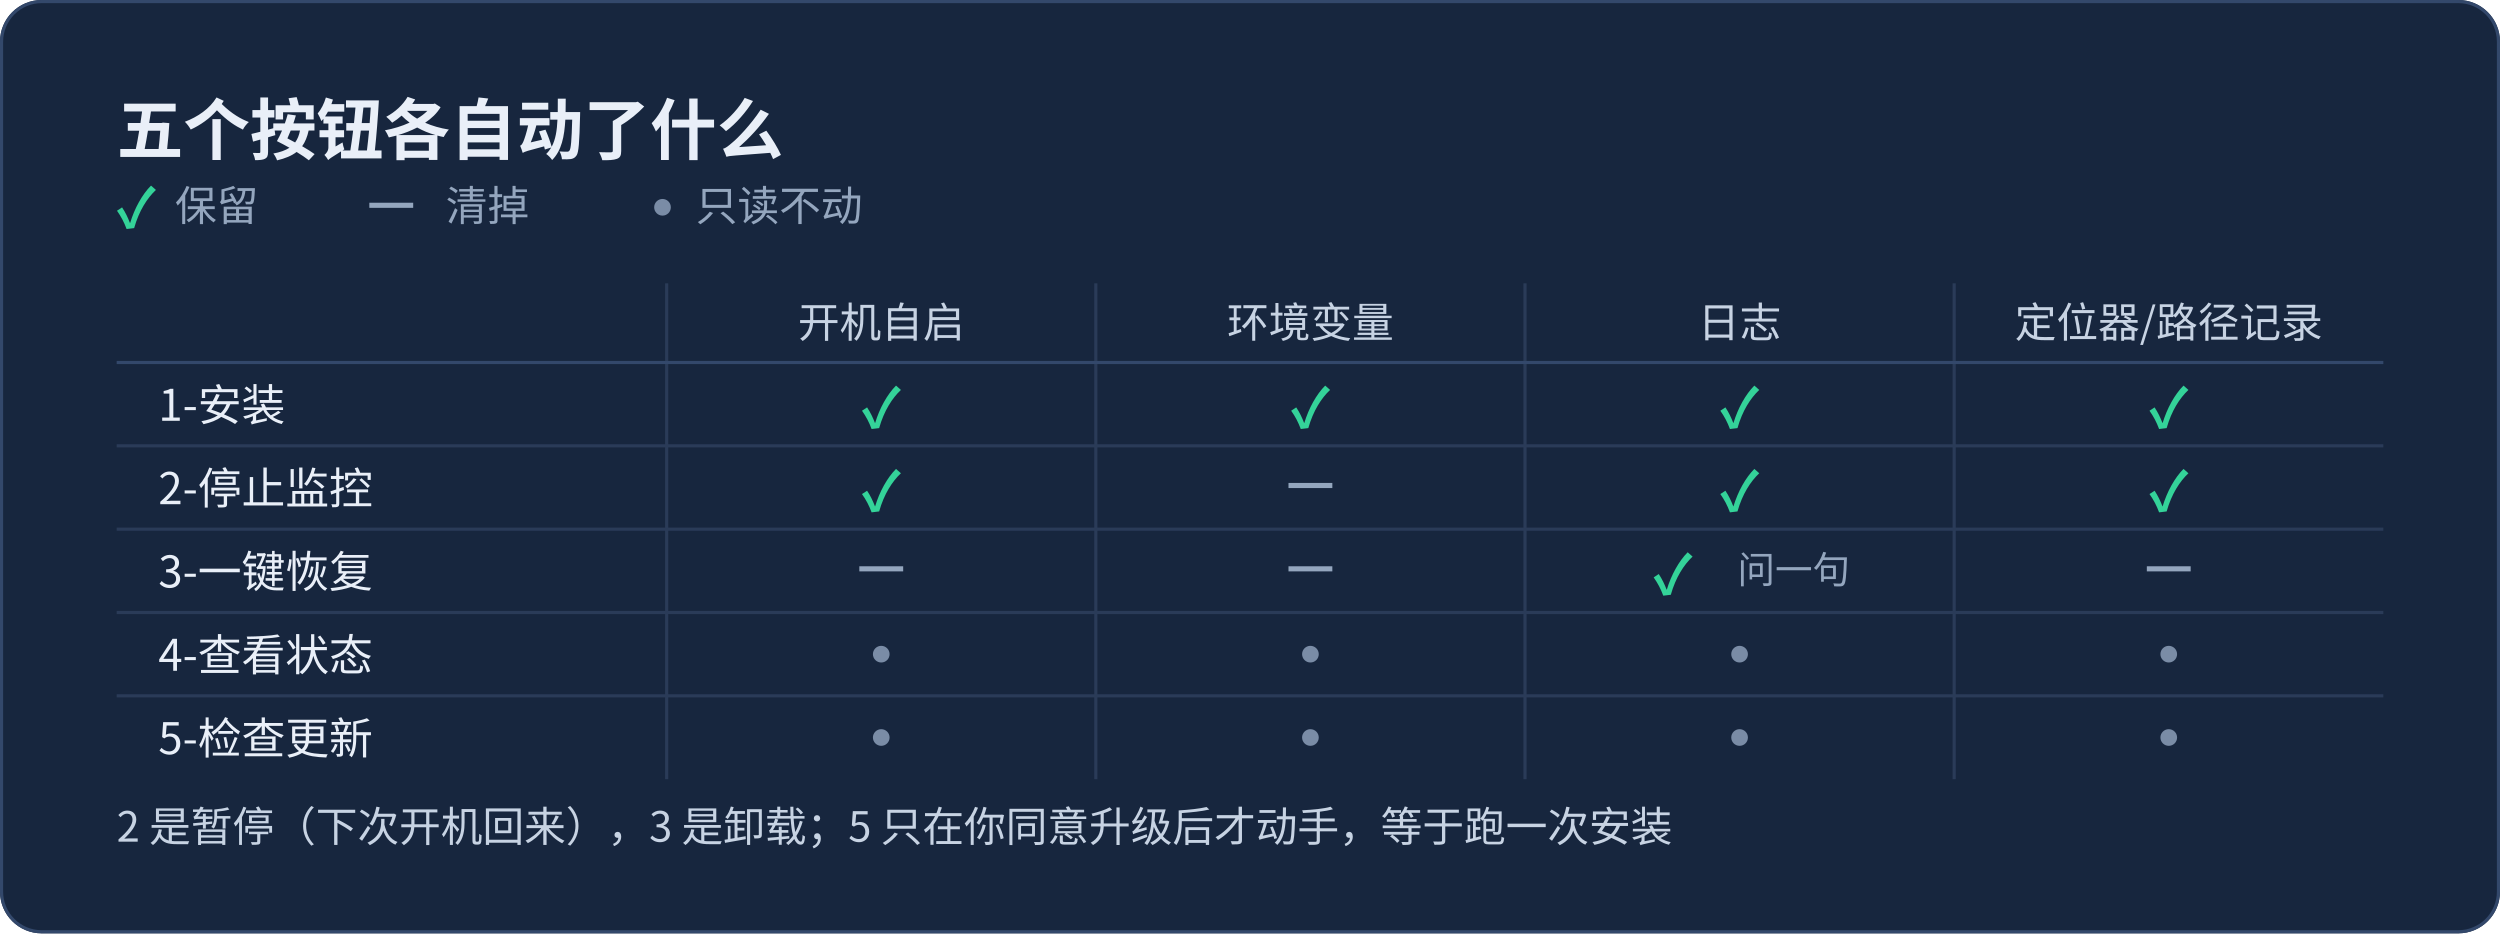
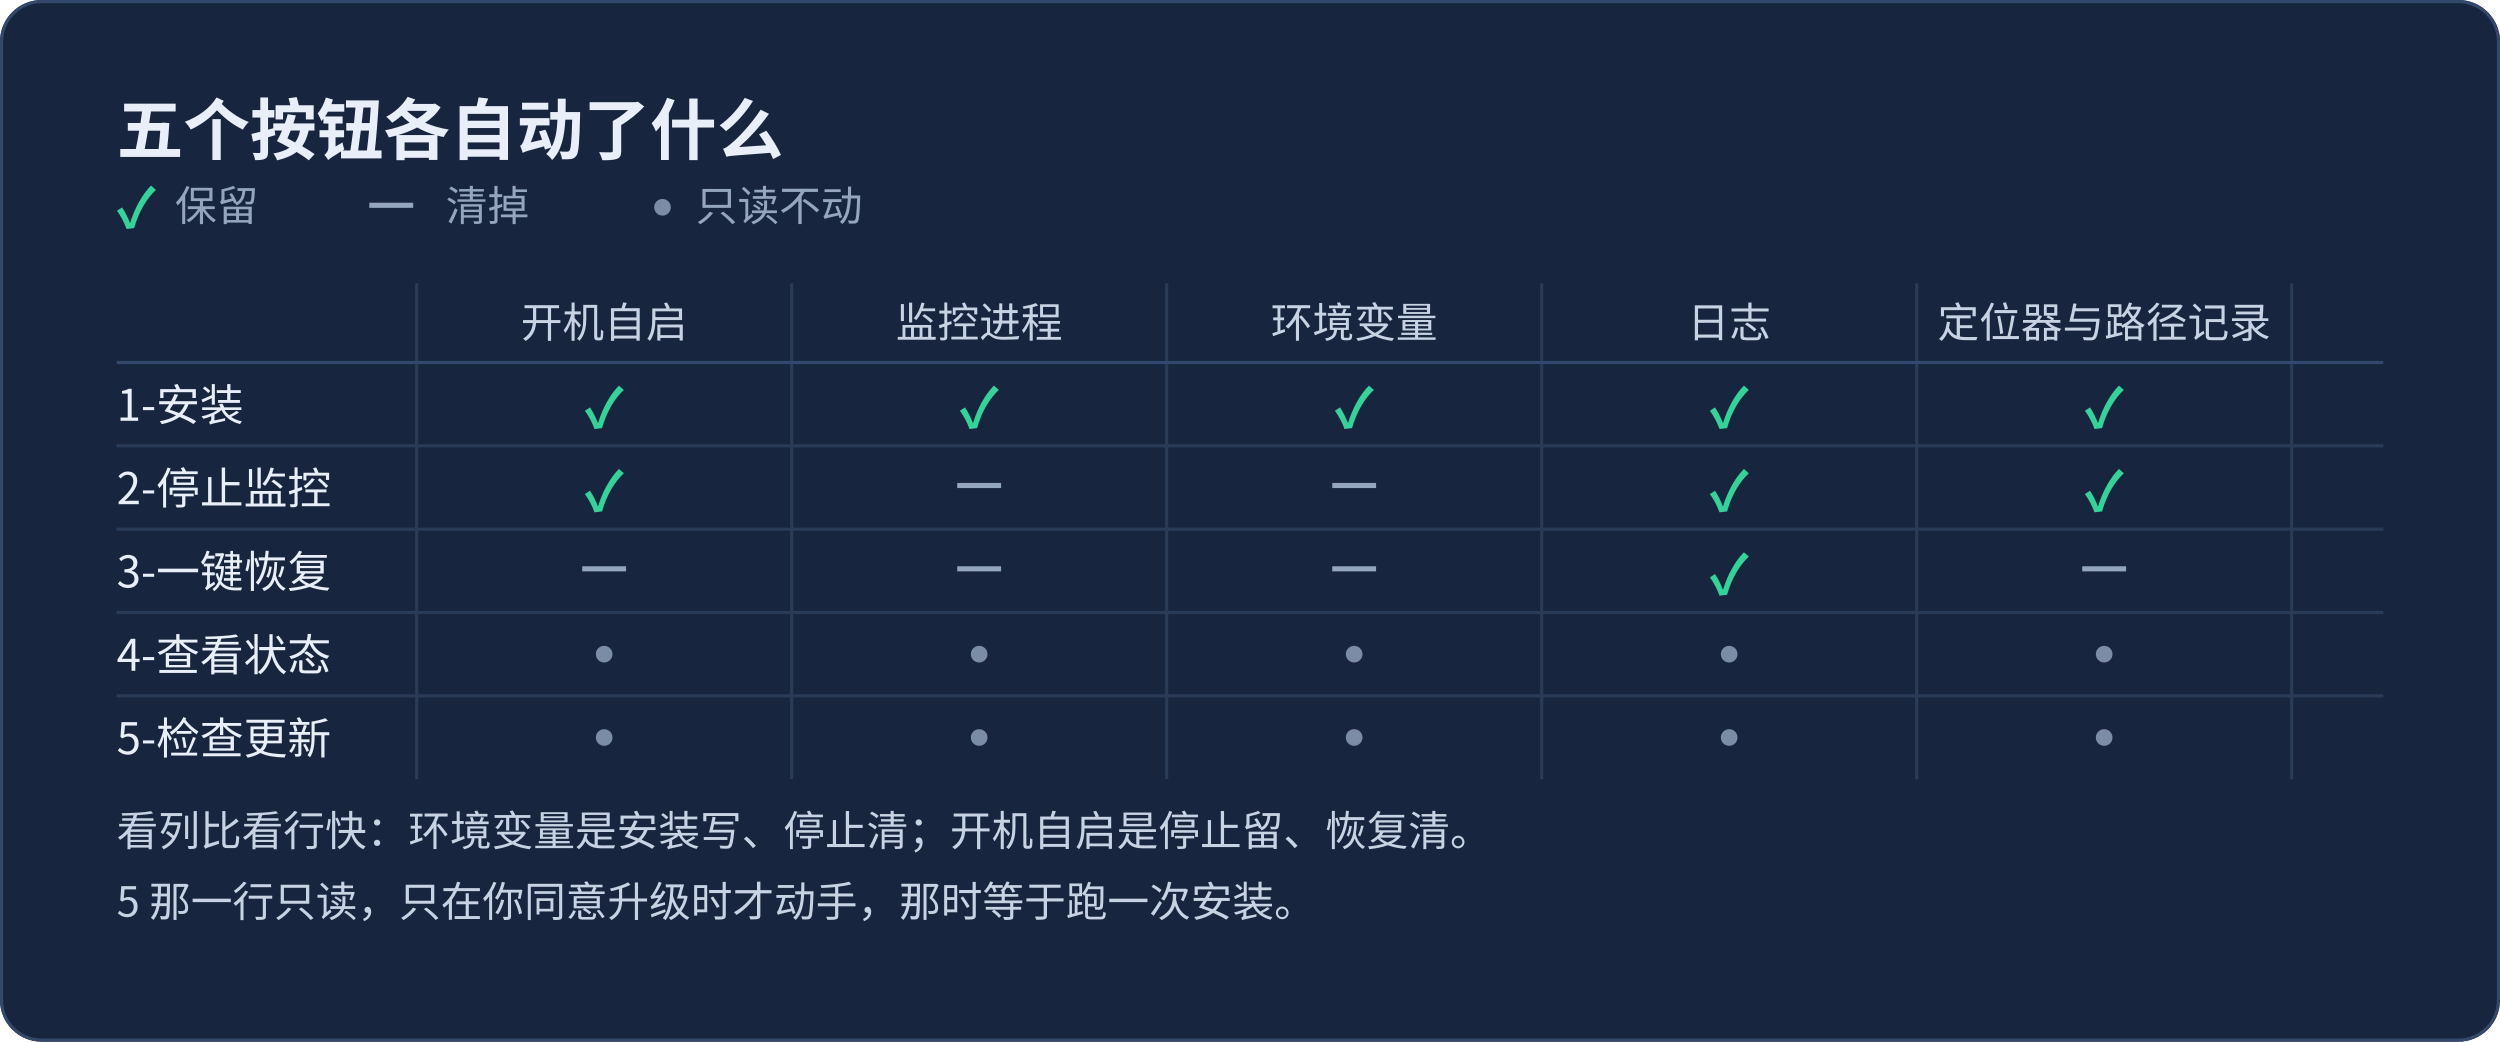
- <svg xmlns="http://www.w3.org/2000/svg" width="1200" height="448" viewBox="0 0 1200 448" role="img" aria-labelledby="buttonsTitle buttonsDesc" font-family="-apple-system, BlinkMacSystemFont, 'Segoe UI', 'PingFang SC', 'Microsoft YaHei', 'Noto Sans CJK SC', sans-serif">
-   <rect width="1200" height="448" rx="20" fill="#17263E" />
-   <rect x="0.75" y="0.75" width="1198.5" height="446.5" rx="19.25" fill="none" stroke="#33486B" stroke-width="1.5" />
+ <svg xmlns="http://www.w3.org/2000/svg" width="1200" height="500" viewBox="0 0 1200 500" role="img" aria-labelledby="buttonsTitle buttonsDesc" font-family="-apple-system, BlinkMacSystemFont, 'Segoe UI', 'PingFang SC', 'Microsoft YaHei', 'Noto Sans CJK SC', sans-serif">
+   <rect width="1200" height="500" rx="20" fill="#17263E" />
+   <rect x="0.75" y="0.75" width="1198.5" height="498.5" rx="19.25" fill="none" stroke="#33486B" stroke-width="1.5" />
  <g id="heading">
    <text x="56" y="74" font-size="32" font-weight="700" fill="#E9EFF8">五个按钮各自动了什么</text>
    <text x="56" y="98" dominant-baseline="central" font-size="26" font-weight="700" fill="#34D399">✓</text>
    <text x="84" y="106" font-size="20" fill="#94A6BE">保留</text>
    <text x="176" y="106" font-size="26" font-weight="700" fill="#94A6BE">—</text>
    <text x="214" y="106" font-size="20" fill="#94A6BE">清掉</text>
    <circle cx="318" cy="99.5" r="4" fill="#7A8CA6" />
    <text x="334" y="106" font-size="20" fill="#94A6BE">只读不动</text>
  </g>
  <g id="grid" fill="none" stroke-width="1.5">
-     <path d="M320 136V374M526 136V374M732 136V374M938 136V374M56 214H1144M56 254H1144M56 294H1144M56 334H1144" stroke="#2A3B58" />
+     <path d="M200 136V374M380 136V374M560 136V374M740 136V374M920 136V374M1100 136V374M56 214H1144M56 254H1144M56 294H1144M56 334H1144" stroke="#2A3B58" />
    <path d="M56 174H1144" stroke="#33486B" />
  </g>
  <g id="column-labels" font-size="20" fill="#C7D3E3" text-anchor="middle">
-     <text x="423" y="162">开机自启</text>
-     <text x="629" y="162">环境变量</text>
-     <text x="835" y="162">日志</text>
-     <text x="1041" y="162">定位器/路径记录</text>
+     <text x="290" y="162">开机自启</text>
+     <text x="470" y="162">监控进程</text>
+     <text x="650" y="162">环境变量</text>
+     <text x="830" y="162">日志</text>
+     <text x="1010" y="162">定位器与路径记录</text>
  </g>
  <g id="row-labels" font-size="21" fill="#E9EFF8">
-     <text x="76" y="202">1-安装</text>
-     <text x="76" y="242">2-停止监控</text>
-     <text x="76" y="282">3-一键恢复</text>
-     <text x="76" y="322">4-查看状态</text>
-     <text x="76" y="362">5-检查更新</text>
+     <text x="56" y="202">1-安装</text>
+     <text x="56" y="242">2-停止监控</text>
+     <text x="56" y="282">3-一键恢复</text>
+     <text x="56" y="322">4-查看状态</text>
+     <text x="56" y="362">5-检查更新</text>
  </g>
  <g id="kept" font-size="26" font-weight="700" fill="#34D399" text-anchor="middle">
-     <text x="423" y="194" dominant-baseline="central">✓</text>
-     <text x="629" y="194" dominant-baseline="central">✓</text>
-     <text x="835" y="194" dominant-baseline="central">✓</text>
-     <text x="1041" y="194" dominant-baseline="central">✓</text>
-     <text x="423" y="234" dominant-baseline="central">✓</text>
-     <text x="835" y="234" dominant-baseline="central">✓</text>
-     <text x="1041" y="234" dominant-baseline="central">✓</text>
-     <text x="803" y="274" dominant-baseline="central">✓</text>
+     <text x="290" y="194" dominant-baseline="central">✓</text>
+     <text x="470" y="194" dominant-baseline="central">✓</text>
+     <text x="650" y="194" dominant-baseline="central">✓</text>
+     <text x="830" y="194" dominant-baseline="central">✓</text>
+     <text x="1010" y="194" dominant-baseline="central">✓</text>
+     <text x="290" y="234" dominant-baseline="central">✓</text>
+     <text x="830" y="234" dominant-baseline="central">✓</text>
+     <text x="1010" y="234" dominant-baseline="central">✓</text>
+     <text x="830" y="274" dominant-baseline="central">✓</text>
  </g>
  <g id="cleared" font-size="26" font-weight="700" fill="#94A6BE" text-anchor="middle">
-     <text x="629" y="240.5">—</text>
-     <text x="423" y="280.5">—</text>
-     <text x="629" y="280.5">—</text>
-     <text x="1041" y="280.5">—</text>
+     <text x="470" y="240.5">—</text>
+     <text x="650" y="240.5">—</text>
+     <text x="290" y="280.5">—</text>
+     <text x="470" y="280.5">—</text>
+     <text x="650" y="280.5">—</text>
+     <text x="1010" y="280.5">—</text>
  </g>
  <g id="read-only" font-size="40" font-weight="700" fill="#7A8CA6" text-anchor="middle">
-     <circle cx="423" cy="314" r="4" />
-     <circle cx="629" cy="314" r="4" />
-     <circle cx="835" cy="314" r="4" />
-     <circle cx="1041" cy="314" r="4" />
-     <circle cx="423" cy="354" r="4" />
-     <circle cx="629" cy="354" r="4" />
-     <circle cx="835" cy="354" r="4" />
-     <circle cx="1041" cy="354" r="4" />
+     <circle cx="290" cy="314" r="4" />
+     <circle cx="470" cy="314" r="4" />
+     <circle cx="650" cy="314" r="4" />
+     <circle cx="830" cy="314" r="4" />
+     <circle cx="1010" cy="314" r="4" />
+     <circle cx="290" cy="354" r="4" />
+     <circle cx="470" cy="354" r="4" />
+     <circle cx="650" cy="354" r="4" />
+     <circle cx="830" cy="354" r="4" />
+     <circle cx="1010" cy="354" r="4" />
  </g>
-   <text x="861" y="280" font-size="18" fill="#94A6BE" text-anchor="middle">问一句</text>
-   <text x="56" y="404" font-size="20" fill="#C7D3E3">2 是暂停（下次开机回来），3 是卸载；5 只在你同意升级后才动手，等于跑一次安装</text>
+   <text x="56" y="406" font-size="20" fill="#C7D3E3">看列比看行快：环境变量是安装写、停止清；开机自启是停止留、恢复清。</text>
+   <text x="56" y="440" font-size="20" fill="#C7D3E3">5 那一行只读，只在你同意升级时才动手，那时等于跑一次安装。</text>
</svg>
